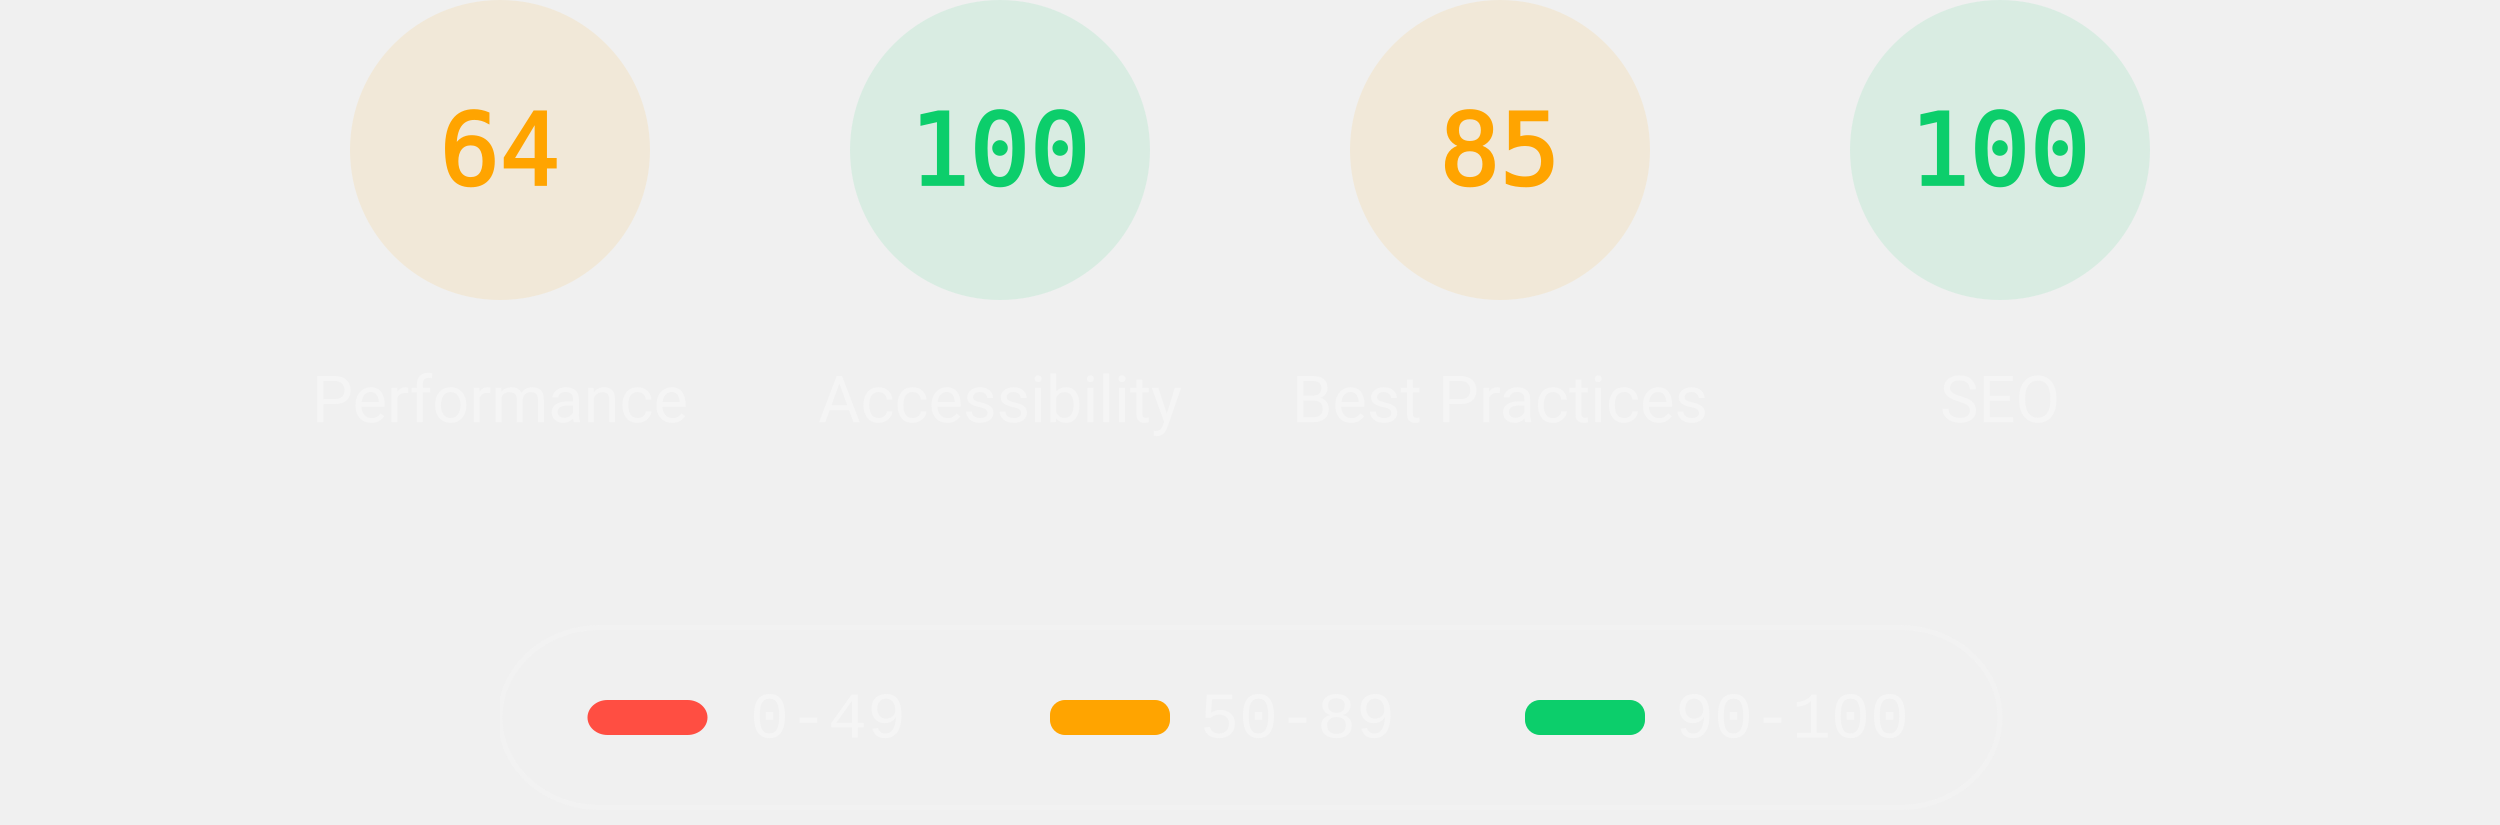
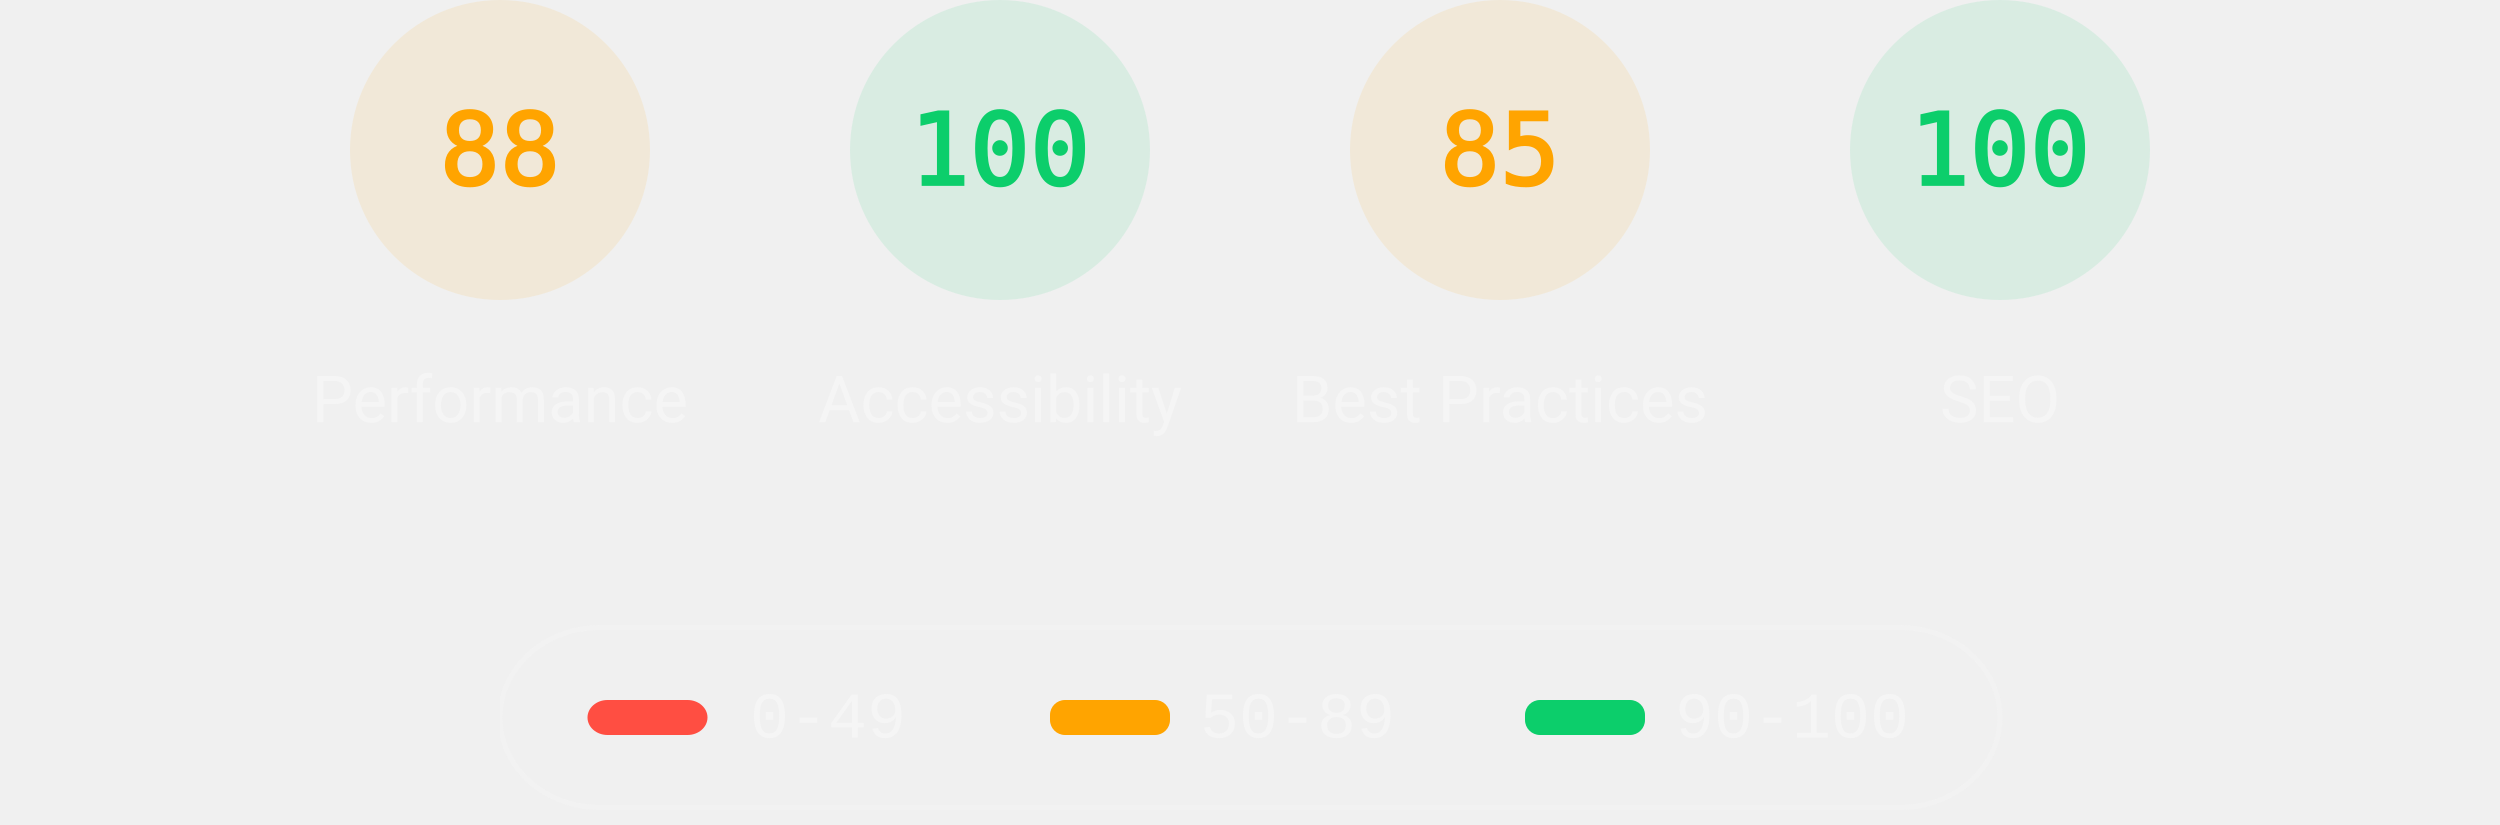
<svg xmlns="http://www.w3.org/2000/svg" class="theme--dark" fill="none" width="1000" height="330">
  <style>
			.gauge-base {
				opacity: 0.1
			}

			.gauge-arc {
				fill: none;
				animation-delay: 250ms;
				stroke-linecap: round;
				transform: rotate(-90deg);
				transform-origin: 100px 60px;
				animation: load-gauge 1s ease forwards
			}

			.guage-text {
				font-size: 40px;
				font-family: monospace;
				text-align: center
			}

			.guage-red {
				color: #ff4e42;
				fill: #ff4e42;
				stroke: #ff4e42
			}
			.guage-orange {
				color: #ffa400;
				fill: #ffa400;
				stroke: #ffa400
			}
			.guage-green {
				color: #0cce6b;
				fill: #0cce6b;
				stroke: #0cce6b
			}
			.theme--agnostic .guage-undefined {
				color: #5c5c5c;
				fill: #5c5c5c;
				stroke: #5c5c5c
			}
			.theme--light .guage-undefined {
				color: #1e1e1e;
				fill: #1e1e1e;
				stroke: #1e1e1e
			}
			.theme--dark .guage-undefined {
				color: #f5f5f5;
				fill: #f5f5f5;
				stroke: #f5f5f5
			}

			.guage-title {
				stroke: none;
				font-size: 26px;
				line-height: 26px;
				font-family: Roboto, Halvetica, Arial, sans-serif
			}
			.metric.guage-title {
				font-family: 'Courier New', Courier, monospace
			}
			.theme--agnostic .guage-title {
				color: #737373;
				fill: #737373
			}
			.theme--light .guage-title {
				color: #212121;
				fill: #212121
			}
			.theme--dark .guage-title {
				color: #f5f5f5;
				fill: #f5f5f5
			}

			@keyframes load-gauge {
				from {
					stroke-dasharray: 0 352.858
				}
			}
			.lh-gauge--pwa__disc {
				fill: #e0e0e0
			}
			.lh-gauge--pwa__logo {
				position: relative;
				fill: #b0b0b0
			}
			.lh-gauge--pwa__invisible {
				display: none
			}
			.lh-gauge--pwa__visible {
				display: inline
			}
			.guage-invisible {
				display: none
			}
			.lh-gauge--pwa__logo--primary-color {
				fill: #304ffe
			}
			.theme--agnostic .lh-gauge--pwa__logo--secondary-color {
				fill: #787878
			}
			.theme--light .lh-gauge--pwa__logo--secondary-color {
				fill: #3d3d3d
			}
			.theme--dark .lh-gauge--pwa__logo--secondary-color {
				fill: #d8b6b6
			}
			.theme--light #svg_2 {
				stroke: #00000022
			}
			.theme--agnostic #svg_2 {
				stroke: #616161
			}
			.theme--light #svg_2 {
				stroke: #00000022
			}
			.theme--dark #svg_2 {
				stroke: #f5f5f566
			}
		</style>
  <svg class="guage-div guage-perf guage-orange" viewBox="0 0 200 200" width="200" height="200" x="100" y="0">
    <circle class="gauge-base" r="56" cx="100" cy="60" stroke-width="8" />
-     <circle class="gauge-arc guage-arc-1" r="56" cx="100" cy="60" stroke-width="8" style="stroke-dasharray: 225.189, 351.858;" />
-     <text class="guage-text" x="100px" y="60px" alignment-baseline="central" dominant-baseline="central" text-anchor="middle">64</text>
+     <circle class="gauge-arc guage-arc-1" r="56" cx="100" cy="60" stroke-width="8" style="stroke-dasharray: 309.635, 351.858;" />
+     <text class="guage-text" x="100px" y="60px" alignment-baseline="central" dominant-baseline="central" text-anchor="middle">88</text>
    <text class="guage-title" x="100px" y="160px" alignment-baseline="central" dominant-baseline="central" text-anchor="middle">Performance</text>
  </svg>
  <svg class="guage-div guage-acc guage-green" viewBox="0 0 200 200" width="200" height="200" x="300" y="0">
    <circle class="gauge-base" r="56" cx="100" cy="60" stroke-width="8" />
    <circle class="gauge-arc guage-arc-2" r="56" cx="100" cy="60" stroke-width="8" style="stroke-dasharray: 351.858, 351.858;" />
    <text class="guage-text" x="100px" y="60px" alignment-baseline="central" dominant-baseline="central" text-anchor="middle">100</text>
    <text class="guage-title" x="100px" y="160px" alignment-baseline="central" dominant-baseline="central" text-anchor="middle">Accessibility</text>
  </svg>
  <svg class="guage-div guage-best guage-orange" viewBox="0 0 200 200" width="200" height="200" x="500" y="0">
    <circle class="gauge-base" r="56" cx="100" cy="60" stroke-width="8" />
    <circle class="gauge-arc guage-arc-3" r="56" cx="100" cy="60" stroke-width="8" style="stroke-dasharray: 299.079, 351.858;" />
    <text class="guage-text" x="100px" y="60px" alignment-baseline="central" dominant-baseline="central" text-anchor="middle">85</text>
    <text class="guage-title" x="100px" y="160px" alignment-baseline="central" dominant-baseline="central" text-anchor="middle">Best Practices</text>
  </svg>
  <svg class="guage-div guage-seo guage-green" viewBox="0 0 200 200" width="200" height="200" x="700" y="0">
    <circle class="gauge-base" r="56" cx="100" cy="60" stroke-width="8" />
    <circle class="gauge-arc guage-arc-4" r="56" cx="100" cy="60" stroke-width="8" style="stroke-dasharray: 351.858, 351.858;" />
    <text class="guage-text" x="100px" y="60px" alignment-baseline="central" dominant-baseline="central" text-anchor="middle">100</text>
    <text class="guage-title" x="100px" y="160px" alignment-baseline="central" dominant-baseline="central" text-anchor="middle">SEO</text>
  </svg>
  <svg class="guage-div guage-pwa guage-invisible" viewBox="0 0 200 200" width="200" height="200" x="900" y="0">
    <svg viewBox="0 0 60 60" width="112" height="112" x="44" y="4">
      <defs>
        <linearGradient id="lh-gauge--pwa__check-circle__gradient-0" x1="50%" y1="0%" x2="50%" y2="100%">
          <stop stop-color="#00C852" offset="0%" />
          <stop stop-color="#009688" offset="100%" />
        </linearGradient>
        <linearGradient id="lh-gauge--pwa__installable__shadow-gradient-0" x1="76.056%" x2="24.111%" y1="82.995%" y2="24.735%">
          <stop stop-color="#A5D6A7" offset="0%" />
          <stop stop-color="#80CBC4" offset="100%" />
        </linearGradient>
        <linearGradient id="lh-gauge--pwa__fast-reliable__shadow-gradient-0" x1="76.056%" y1="82.995%" x2="25.678%" y2="26.493%">
          <stop stop-color="#64B5F6" offset="0%" />
          <stop stop-color="#2979FF" offset="100%" />
        </linearGradient>
        <g id="lh-gauge--pwa__fast-reliable-badge-0">
          <circle fill="#FFFFFF" cx="10" cy="10" r="10" />
          <path fill="#304FFE" d="M10 3.58l5.25 2.34v3.5c0 3.23-2.24 6.26-5.25 7-3.01-.74-5.25-3.77-5.25-7v-3.5L10 3.58zm-.47 10.74l2.76-4.83.03-.07c.04-.08 0-.24-.22-.24h-1.64l.47-3.26h-.47l-2.7 4.77c-.02.01.05-.1-.04.05-.09.16-.1.31.18.31h1.63l-.47 3.27h.47z" />
        </g>
        <g id="lh-gauge--pwa__installable-badge-0">
          <circle fill="#FFFFFF" cx="10" cy="10" r="10" />
          <path fill="#009688" d="M10 4.167A5.835 5.835 0 0 0 4.167 10 5.835 5.835 0 0 0 10 15.833 5.835 5.835 0 0 0 15.833 10 5.835 5.835 0 0 0 10 4.167zm2.917 6.416h-2.334v2.334H9.417v-2.334H7.083V9.417h2.334V7.083h1.166v2.334h2.334v1.166z" />
        </g>
      </defs>
      <g stroke="none" fill-rule="nonzero">
        <circle class="lh-gauge--pwa__disc" cx="30" cy="30" r="30" />
        <g class="lh-gauge--pwa__logo">
          <path d="M35.66 19.39l.7-1.75h2L37.4 15 38.6 12l3.4 9h-2.51l-.58-1.61z" />
          <path d="M33.52 21l3.65-9h-2.42l-2.5 5.82L30.5 12h-1.86l-1.9 5.82-1.35-2.65-1.21 3.72L25.4 21h2.38l1.72-5.2 1.64 5.2z" />
          <path fill-rule="nonzero" d="M20.3 17.91h1.48c.45 0 .85-.05 1.2-.15l.39-1.18 1.07-3.3a2.64 2.64 0 0 0-.28-.37c-.55-.6-1.36-.91-2.42-.91H18v9h2.3V17.9zm1.96-3.84c.22.22.33.5.33.87 0 .36-.1.65-.29.87-.2.23-.59.35-1.15.35h-.86v-2.41h.87c.52 0 .89.1 1.1.32z" />
        </g>
        <rect class="lh-gauge--pwa__component lh-gauge--pwa__na-line lh-gauge--pwa__invisible" fill="#FFFFFF" x="20" y="32" width="20" height="4" rx="2" />
        <g class="lh-gauge--pwa__component lh-gauge--pwa__fast-reliable-badge lh-gauge--pwa__invisible" transform="translate(20, 29)">
          <path fill="url(#lh-gauge--pwa__fast-reliable__shadow-gradient-0)" d="M33.63 19.49A30 30 0 0 1 16.2 30.36L3 17.14 17.14 3l16.49 16.49z" />
          <use href="#lh-gauge--pwa__fast-reliable-badge-0" />
        </g>
        <g class="lh-gauge--pwa__component lh-gauge--pwa__installable-badge lh-gauge--pwa__invisible" transform="translate(20, 29)">
          <path fill="url(#lh-gauge--pwa__installable__shadow-gradient-0)" d="M33.629 19.487c-4.272 5.453-10.391 9.39-17.415 10.869L3 17.142 17.142 3 33.63 19.487z" />
          <use href="#lh-gauge--pwa__installable-badge-0" />
        </g>
        <g class="lh-gauge--pwa__component lh-gauge--pwa__fast-reliable-installable-badges lh-gauge--pwa__invisible">
          <g transform="translate(8, 29)">
            <path fill="url(#lh-gauge--pwa__fast-reliable__shadow-gradient-0)" d="M16.321 30.463L3 17.143 17.142 3l22.365 22.365A29.864 29.864 0 0 1 22 31c-1.942 0-3.84-.184-5.679-.537z" />
            <use href="#lh-gauge--pwa__fast-reliable-badge-0" />
          </g>
          <g transform="translate(32, 29)">
            <path fill="url(#lh-gauge--pwa__installable__shadow-gradient-0)" d="M25.982 11.84a30.107 30.107 0 0 1-13.08 15.203L3 17.143 17.142 3l8.84 8.84z" />
            <use href="#lh-gauge--pwa__installable-badge-0" />
          </g>
        </g>
        <g class="lh-gauge--pwa__component lh-gauge--pwa__check-circle lh-gauge--pwa__invisible" transform="translate(18, 28)">
          <circle fill="#FFFFFF" cx="12" cy="12" r="12" />
          <path fill="url(#lh-gauge--pwa__check-circle__gradient-0)" d="M12 2a10 10 0 1 0 0 20 10 10 0 0 0 0-20zm-2 15l-5-5 1.41-1.41L10 14.17l7.59-7.59L19 8l-9 9z" />
        </g>
      </g>
    </svg>
    <text class="guage-title" y="160px" alignment-baseline="central" dominant-baseline="central" text-anchor="middle">
      <tspan x="100px" dy="-6px">Progressive</tspan>
      <tspan x="100px" dy="30px">Web App</tspan>
    </text>
  </svg>
  <svg width="604" height="76" x="200" y="250">
    <g>
      <rect fill="none" id="canvas_background" height="80" width="604" y="-1" x="-1" />
      <g display="none" overflow="visible" y="0" x="0" height="100%" width="100%" id="canvasGrid">
        <rect fill="url(#gridpattern)" stroke-width="0" y="0" x="0" height="100%" width="100%" />
      </g>
    </g>
    <g>
      <rect fill-opacity="0" stroke-width="2" rx="40" id="svg_2" height="72" width="600" y="1" x="0" fill="#000000" />
      <rect stroke="#000" rx="8" id="svg_3" height="14" width="48" y="30" x="35" stroke-opacity="null" stroke-width="0" fill="#ff4e42" />
      <rect stroke="#000" rx="6" id="svg_4" height="14" width="48" y="30" x="220" stroke-opacity="null" stroke-width="0" fill="#ffa400" />
      <rect stroke="#000" rx="6" id="svg_5" height="14" width="48" y="30" x="410" stroke-opacity="null" stroke-width="0" fill="#0cce6b" />
      <text class="metric guage-title" xml:space="preserve" text-anchor="start" font-size="26" id="svg_6" y="45" x="100" stroke-opacity="null" stroke-width="0" stroke="#000">0-49</text>
      <text class="metric guage-title" xml:space="preserve" text-anchor="start" font-size="26" id="svg_7" y="45" x="280" stroke-opacity="null" stroke-width="0" stroke="#000">50-89</text>
      <text class="metric guage-title" xml:space="preserve" text-anchor="start" font-size="26" id="svg_8" y="45" x="470" stroke-opacity="null" stroke-width="0" stroke="#000">90-100</text>
    </g>
  </svg>
</svg>
